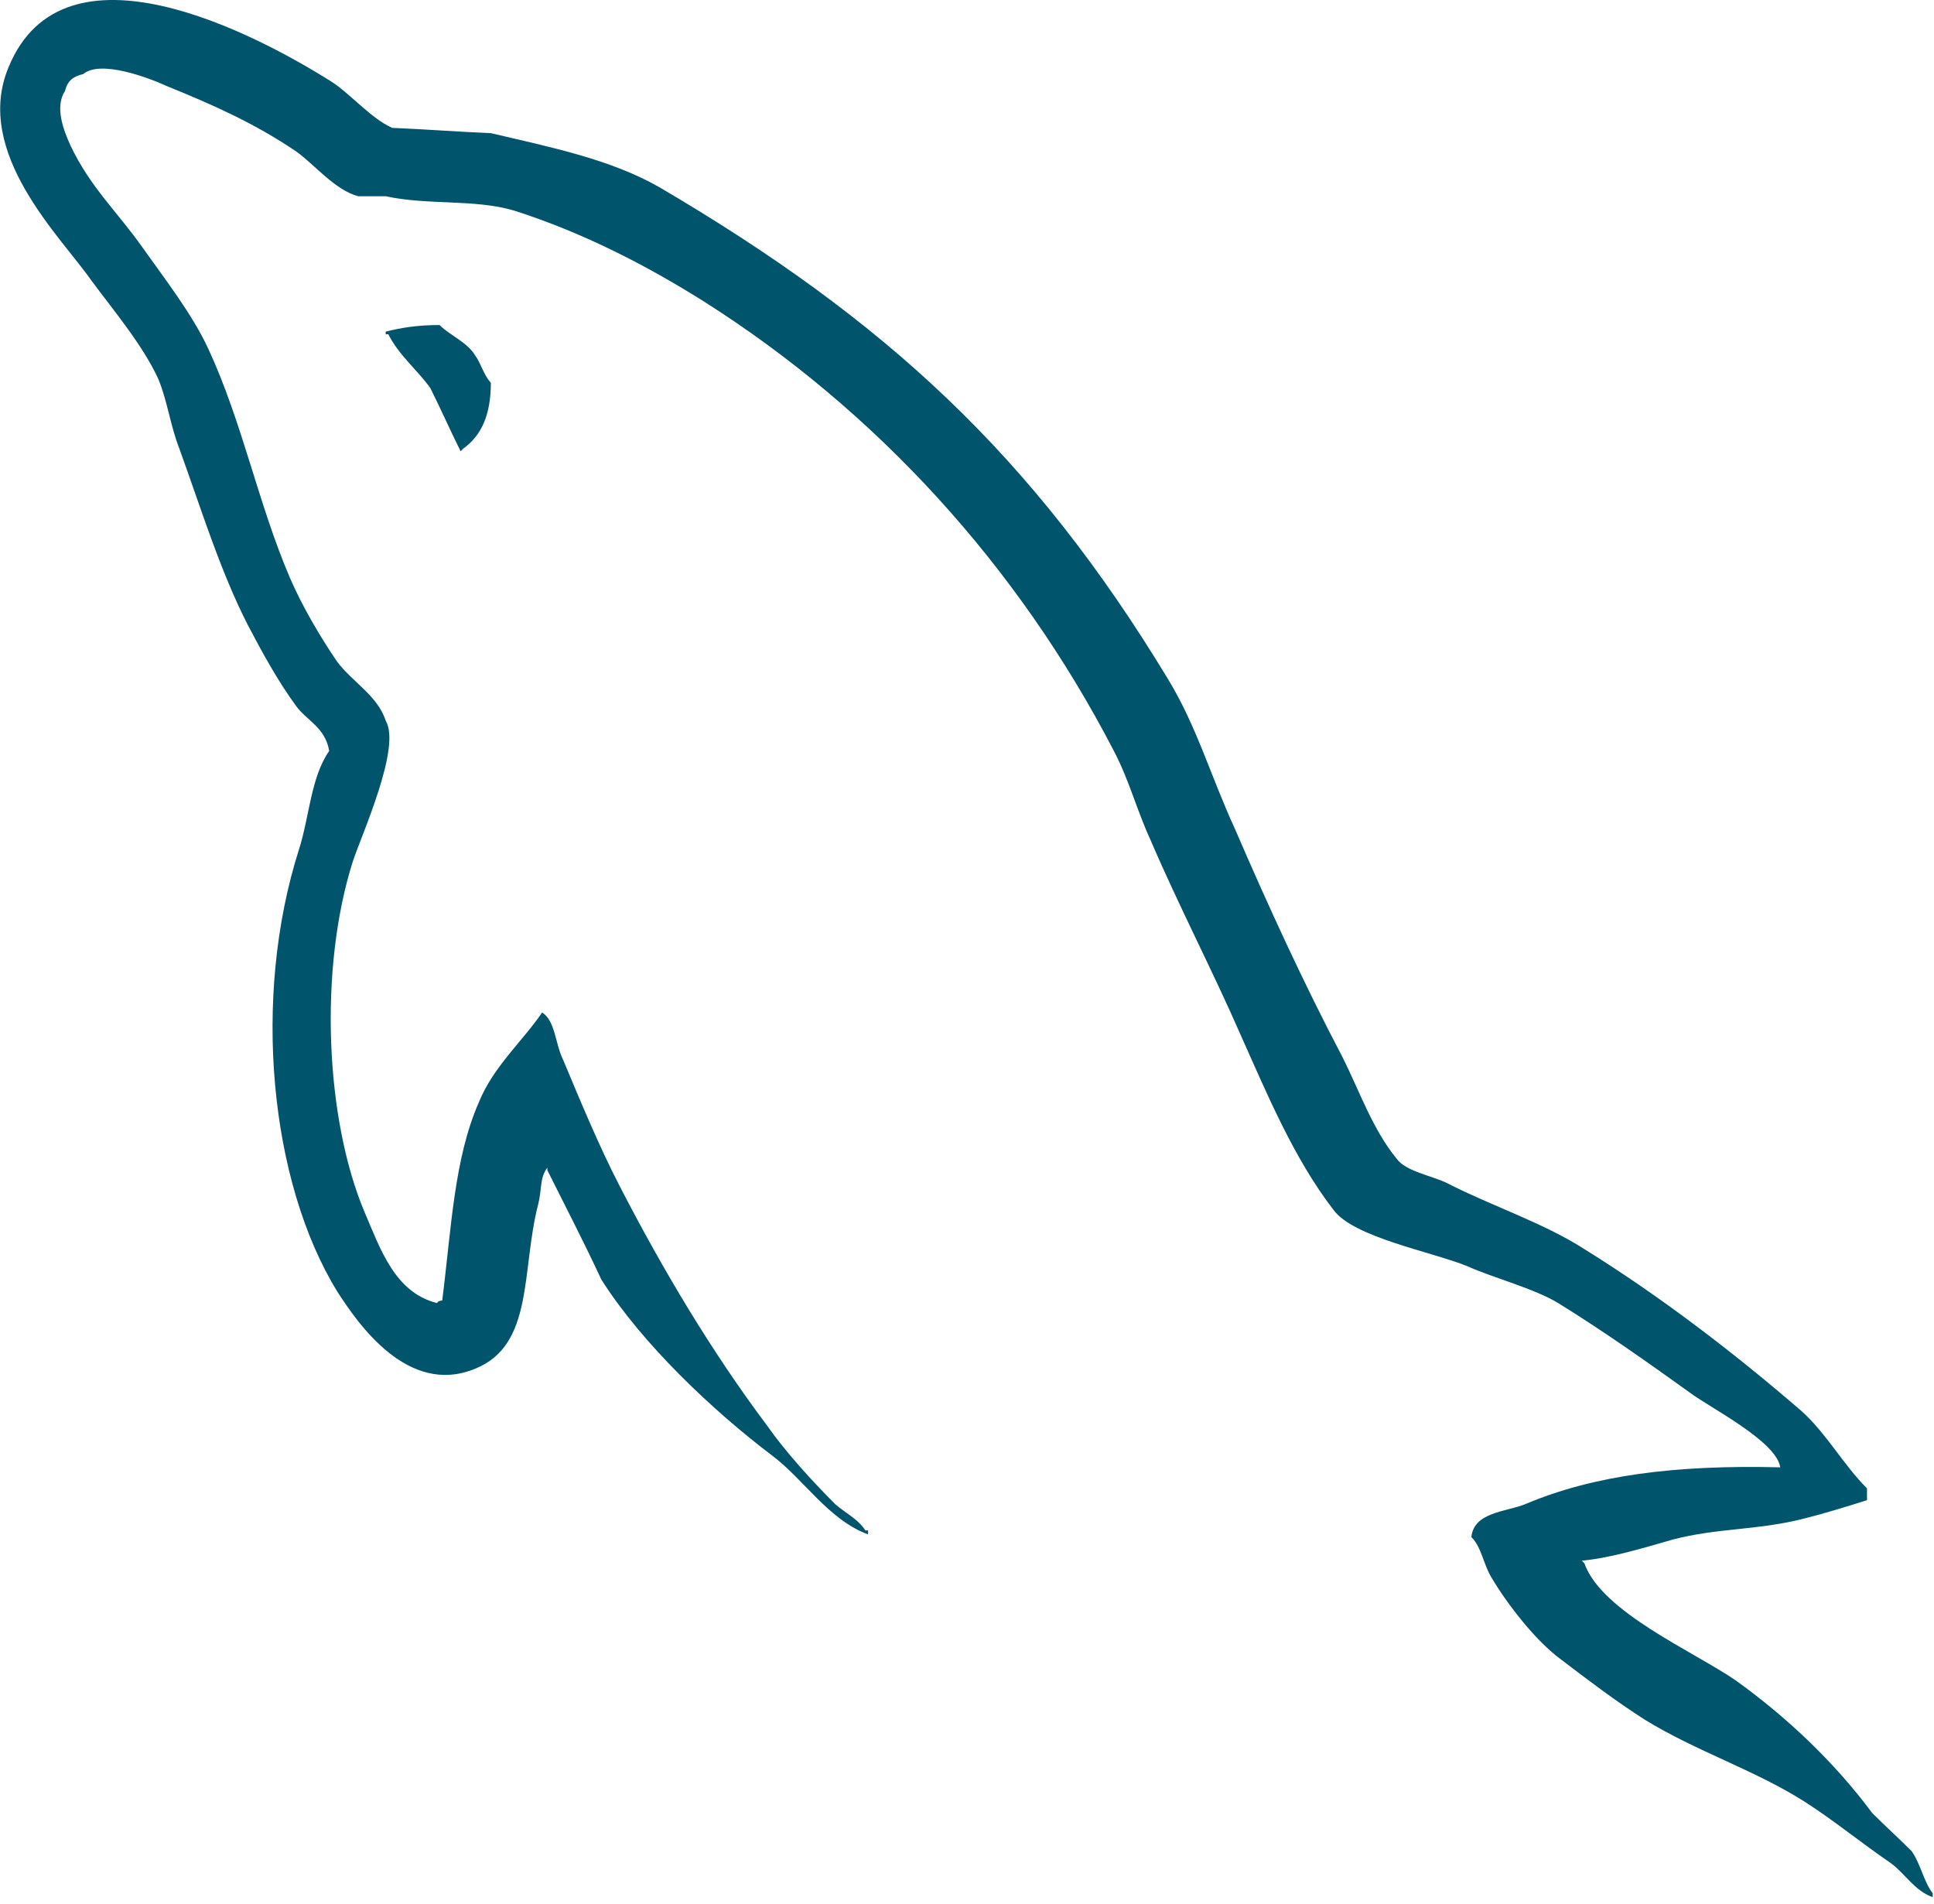
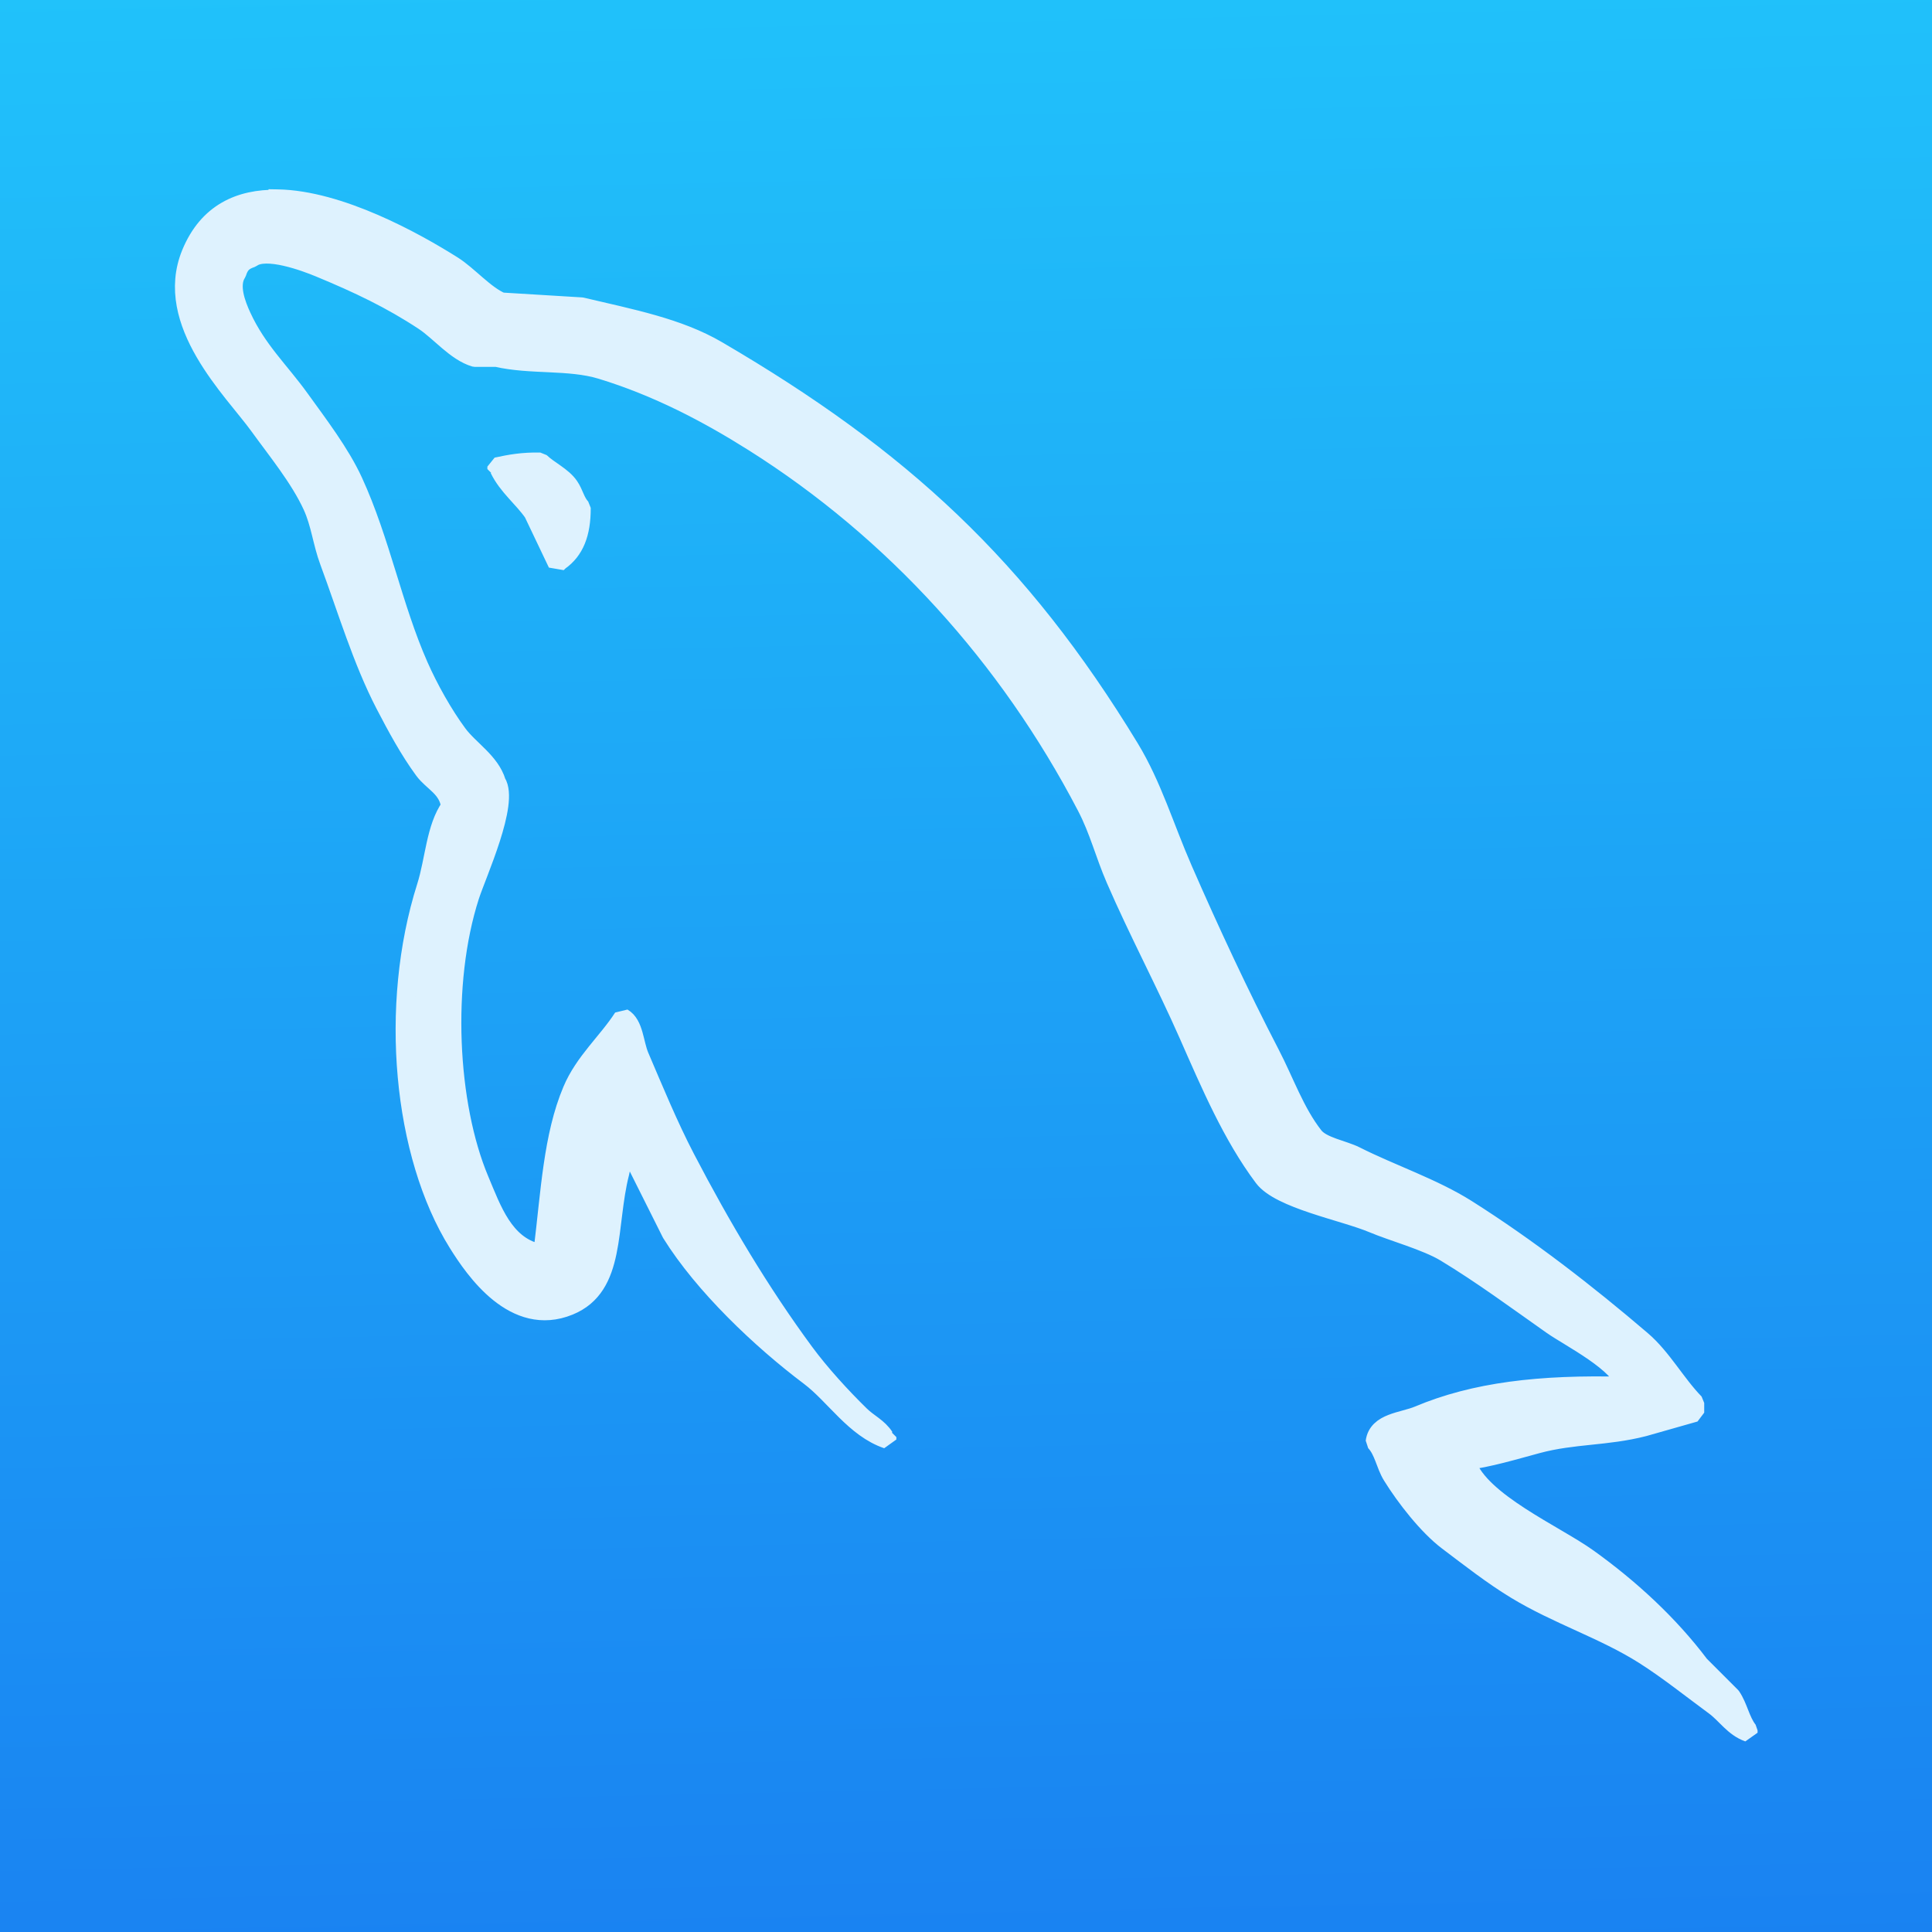
- <svg xmlns="http://www.w3.org/2000/svg" width="2500" height="2461" viewBox="0 0 256 252" preserveAspectRatio="xMinYMin meet">
-   <path d="M235.648 194.212c-13.918-.347-24.705 1.045-33.752 4.872-2.61 1.043-6.786 1.044-7.134 4.35 1.392 1.392 1.566 3.654 2.784 5.567 2.09 3.479 5.741 8.177 9.047 10.614 3.653 2.783 7.308 5.566 11.134 8.002 6.786 4.176 14.442 6.611 21.053 10.787 3.829 2.434 7.654 5.568 11.482 8.177 1.914 1.39 3.131 3.654 5.568 4.523v-.521c-1.219-1.567-1.567-3.828-2.784-5.568-1.738-1.74-3.48-3.306-5.22-5.046-5.045-6.784-11.308-12.7-18.093-17.571-5.567-3.828-17.747-9.047-20.008-15.485 0 0-.175-.173-.348-.347 3.827-.348 8.35-1.74 12.005-2.784 5.915-1.567 11.308-1.218 17.398-2.784 2.783-.696 5.567-1.566 8.35-2.436v-1.565c-3.13-3.132-5.392-7.307-8.698-10.265-8.873-7.657-18.617-15.137-28.707-21.4-5.394-3.48-12.354-5.742-18.095-8.699-2.086-1.045-5.567-1.566-6.784-3.306-3.133-3.827-4.873-8.872-7.134-13.396-5.044-9.57-9.917-20.182-14.267-30.272-3.13-6.786-5.044-13.572-8.872-19.834-17.92-29.577-37.406-47.497-67.33-65.07-6.438-3.653-14.093-5.219-22.27-7.132-4.348-.175-8.699-.522-13.048-.697-2.784-1.218-5.568-4.523-8.004-6.089C34.006 4.573 8.429-8.996 1.122 8.924c-4.698 11.308 6.96 22.442 10.96 28.185 2.96 4.001 6.786 8.524 8.874 13.048 1.218 2.956 1.565 6.09 2.783 9.221 2.785 7.653 5.393 16.18 9.048 23.314 1.914 3.653 4.001 7.48 6.437 10.786 1.392 1.913 3.827 2.784 4.35 5.915-2.435 3.48-2.61 8.7-4.003 13.049-6.263 19.66-3.826 44.017 5.046 58.457 2.783 4.348 9.395 13.92 18.268 10.265 7.83-3.131 6.09-13.048 8.35-21.747.524-2.09.176-3.48 1.219-4.872v.349c2.436 4.87 4.871 9.569 7.133 14.44 5.394 8.524 14.788 17.398 22.617 23.314 4.177 3.13 7.482 8.524 12.702 10.438v-.523h-.349c-1.044-1.566-2.61-2.261-4.001-3.48-3.131-3.13-6.612-6.958-9.047-10.438-7.306-9.744-13.745-20.53-19.486-31.665-2.783-5.392-5.22-11.308-7.481-16.701-1.045-2.09-1.045-5.22-2.784-6.263-2.61 3.827-6.437 7.133-8.351 11.83-3.304 7.481-3.653 16.702-4.871 26.27-.696.176-.349 0-.697.35-5.566-1.394-7.48-7.134-9.569-12.006-5.22-12.352-6.09-32.186-1.565-46.452 1.218-3.654 6.438-15.136 4.35-18.616-1.044-3.306-4.525-5.22-6.438-7.829-2.261-3.306-4.698-7.48-6.263-11.135-4.176-9.743-6.264-20.53-10.787-30.273-2.088-4.524-5.74-9.22-8.699-13.396-3.305-4.697-6.959-8.004-9.569-13.571-.869-1.913-2.088-5.045-.696-7.133.348-1.392 1.043-1.913 2.436-2.261 2.262-1.915 8.7.521 10.96 1.565 6.438 2.608 11.831 5.046 17.225 8.699 2.435 1.74 5.045 5.046 8.176 5.916h3.654c5.568 1.217 11.83.348 17.05 1.913 9.222 2.957 17.572 7.307 25.054 12.005 22.792 14.44 41.58 34.97 54.282 59.501 2.088 4 2.957 7.656 4.871 11.83 3.655 8.526 8.178 17.225 11.83 25.576 3.654 8.176 7.133 16.528 12.353 23.314 2.61 3.652 13.048 5.567 17.746 7.481 3.48 1.565 8.874 2.958 12.005 4.871 5.915 3.652 11.83 7.83 17.398 11.83 2.784 2.088 11.482 6.438 12.005 9.917z" fill="#00546B" />
-   <path d="M58.186 43.022c-2.957 0-5.044.35-7.132.871v.348h.348c1.393 2.784 3.827 4.698 5.566 7.133 1.393 2.783 2.61 5.568 4.003 8.352.173-.175.347-.348.347-.348 2.437-1.741 3.654-4.524 3.654-8.7-1.044-1.217-1.218-2.435-2.088-3.653-1.043-1.741-3.306-2.61-4.698-4.003z" fill="#00546B" />
+ <svg xmlns="http://www.w3.org/2000/svg" viewBox="3 3 42 42">
+   <defs>
+     <linearGradient id="0" gradientUnits="userSpaceOnUse" x1="24.61" y1="47.593" x2="23.593" y2="-.203">
+       <stop stop-color="#197ff1" />
+       <stop stop-color="#21c6fb" offset="1" />
+     </linearGradient>
+   </defs>
+   <rect height="48" width="48" fill="url(#0)" fill-rule="evenodd" />
+   <path d="m9.03 7.325c-.81-.014-1.515.291-1.883 1.186-.619 1.508.925 2.979 1.477 3.743.387.536.882 1.138 1.159 1.741.182.396.214.795.37 1.214.383 1.033.716 2.154 1.212 3.109.251.483.527.994.844 1.425.194.265.527.382.58.791-.326.456-.344 1.161-.527 1.738-.824 2.598-.514 5.828.685 7.751.368.59 1.235 1.856 2.426 1.37 1.042-.424.81-1.739 1.108-2.9.067-.263.025-.456.157-.632v.053c.316.633.633 1.264.95 1.897.703 1.131 1.949 2.315 3.01 3.113.548.414.98 1.129 1.688 1.37v-.053h-.053c-.137-.214-.351-.304-.527-.476-.413-.404-.873-.907-1.214-1.37-.961-1.304-1.809-2.731-2.583-4.217-.37-.71-.691-1.492-1-2.214-.12-.278-.118-.7-.368-.844-.341.529-.845.957-1.108 1.582-.422.999-.476 2.216-.632 3.479-.093.033-.051.012-.106.053-.734-.177-.992-.933-1.265-1.582-.691-1.64-.819-4.281-.212-6.169.157-.488.867-2.027.58-2.479-.137-.45-.59-.709-.844-1.053-.314-.425-.627-.985-.844-1.476-.565-1.279-.829-2.715-1.424-4.01-.284-.618-.764-1.244-1.159-1.793-.437-.609-.928-1.057-1.267-1.793-.121-.262-.282-.679-.104-.947.057-.181.136-.258.315-.317.306-.236 1.158.079 1.476.211.846.351 1.551.685 2.268 1.159.344.228.693.669 1.108.791h.474c.742.171 1.574.054 2.268.264 1.226.373 2.325.952 3.323 1.582 3.04 1.919 5.524 4.651 7.224 7.91.274.525.392 1.025.633 1.582.486 1.122 1.099 2.276 1.582 3.373.483 1.095.953 2.2 1.635 3.111.359.479 1.744.737 2.373 1 .441.187 1.164.381 1.582.632.798.482 1.572 1.055 2.321 1.582.374.264 1.525.841 1.582 1.318-1.855-.05-3.271.122-4.482.632-.344.145-.894.15-.95.582.189.198.22.494.37.738.289.468.776 1.094 1.212 1.423.476.359.966.744 1.477 1.055.908.553 1.92.869 2.794 1.423.515.327 1.027.737 1.529 1.106.248.182.415.465.738.579v-.051c-.17-.216-.212-.515-.368-.74l-.685-.685c-.67-.89-1.522-1.671-2.426-2.32-.721-.518-2.337-1.216-2.638-2.056-.018-.018-.035-.035-.053-.053.511-.058 1.112-.242 1.584-.368.793-.213 1.5-.159 2.318-.37.369-.105.739-.21 1.108-.315v-.211c-.414-.425-.71-.986-1.161-1.37-1.181-1.01-2.47-2.01-3.797-2.849-.736-.465-1.644-.765-2.424-1.159-.262-.132-.723-.202-.897-.423-.41-.522-.634-1.183-.95-1.791-.662-1.275-1.311-2.667-1.897-4.01-.4-.914-.663-1.817-1.161-2.637-2.395-3.936-4.972-6.313-8.965-8.648-.85-.497-1.872-.691-2.953-.947-.58-.035-1.161-.071-1.741-.106-.354-.148-.723-.581-1.056-.791-.827-.522-2.462-1.428-3.812-1.451m5.711 5.721c-.387-.008-.661.043-.95.106v.053h.053c.184.379.51.623.738.95.176.369.351.737.527 1.106.017-.017.035-.033.053-.051.327-.23.478-.599.476-1.161-.131-.138-.151-.309-.264-.474-.151-.219-.442-.345-.632-.529z" fill="#def2fe" stroke="#def2fe" stroke-linejoin="bevel" stroke-linecap="square" stroke-width=".4" />
</svg>
